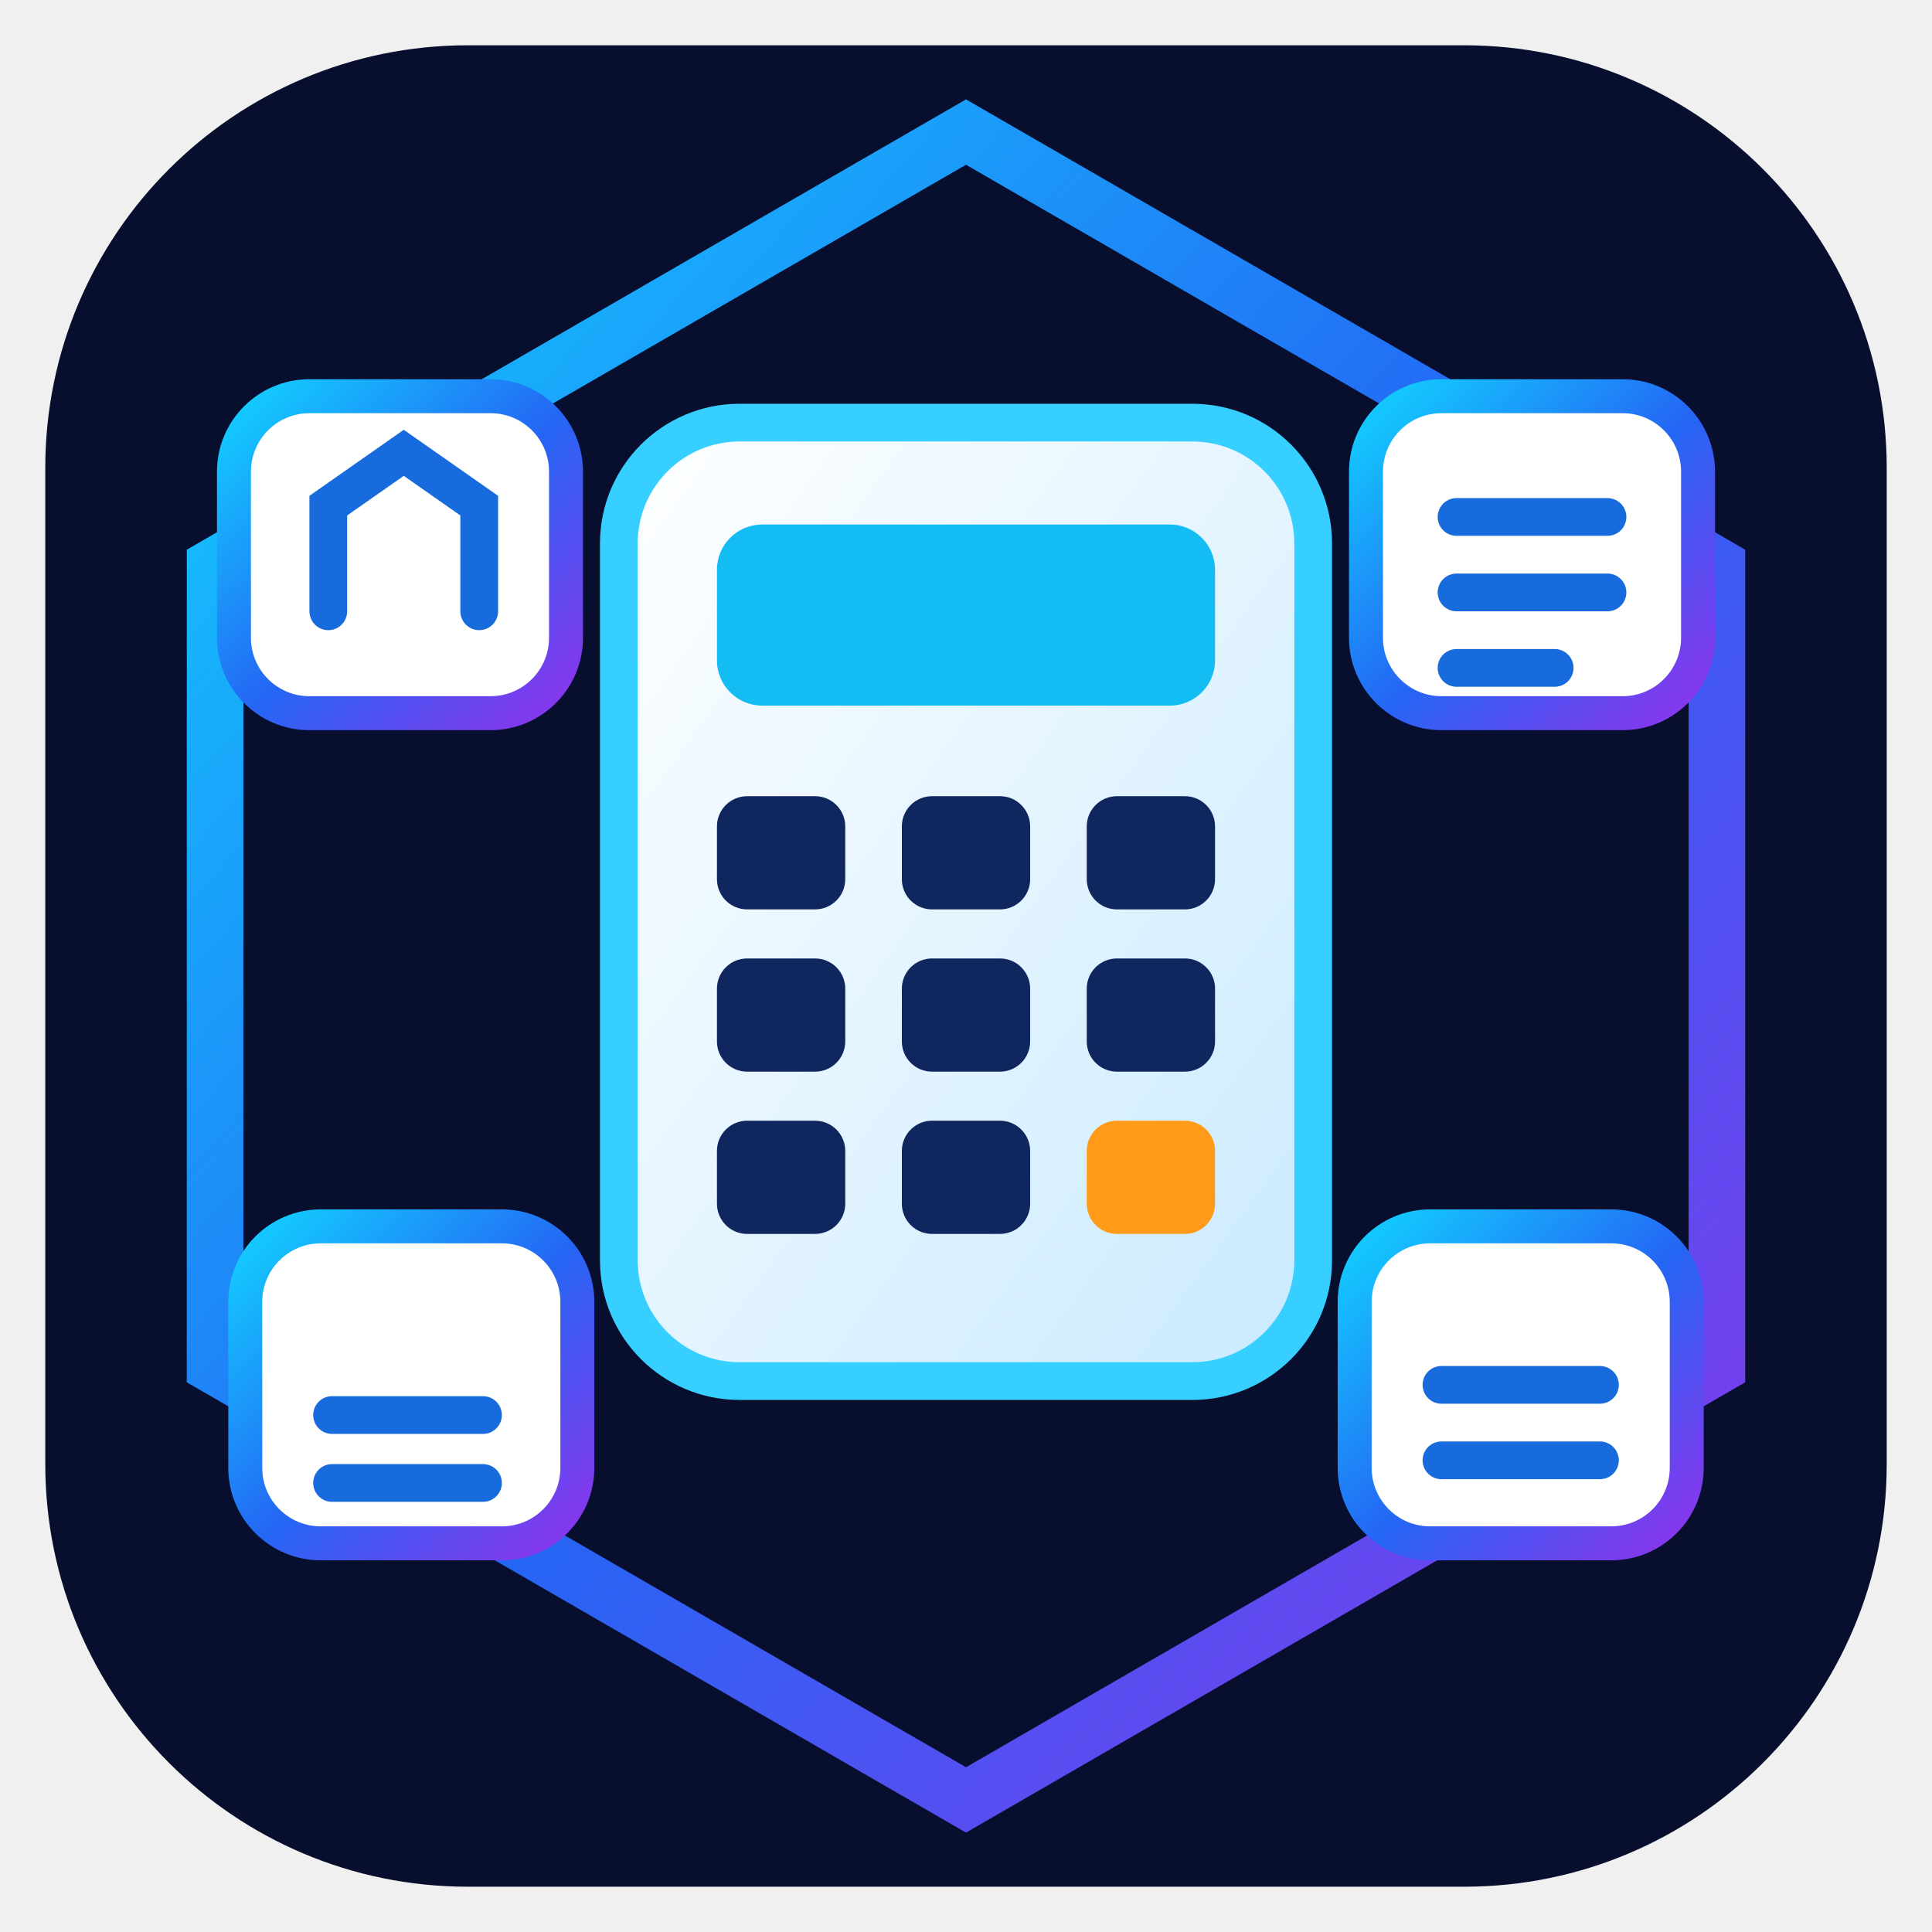
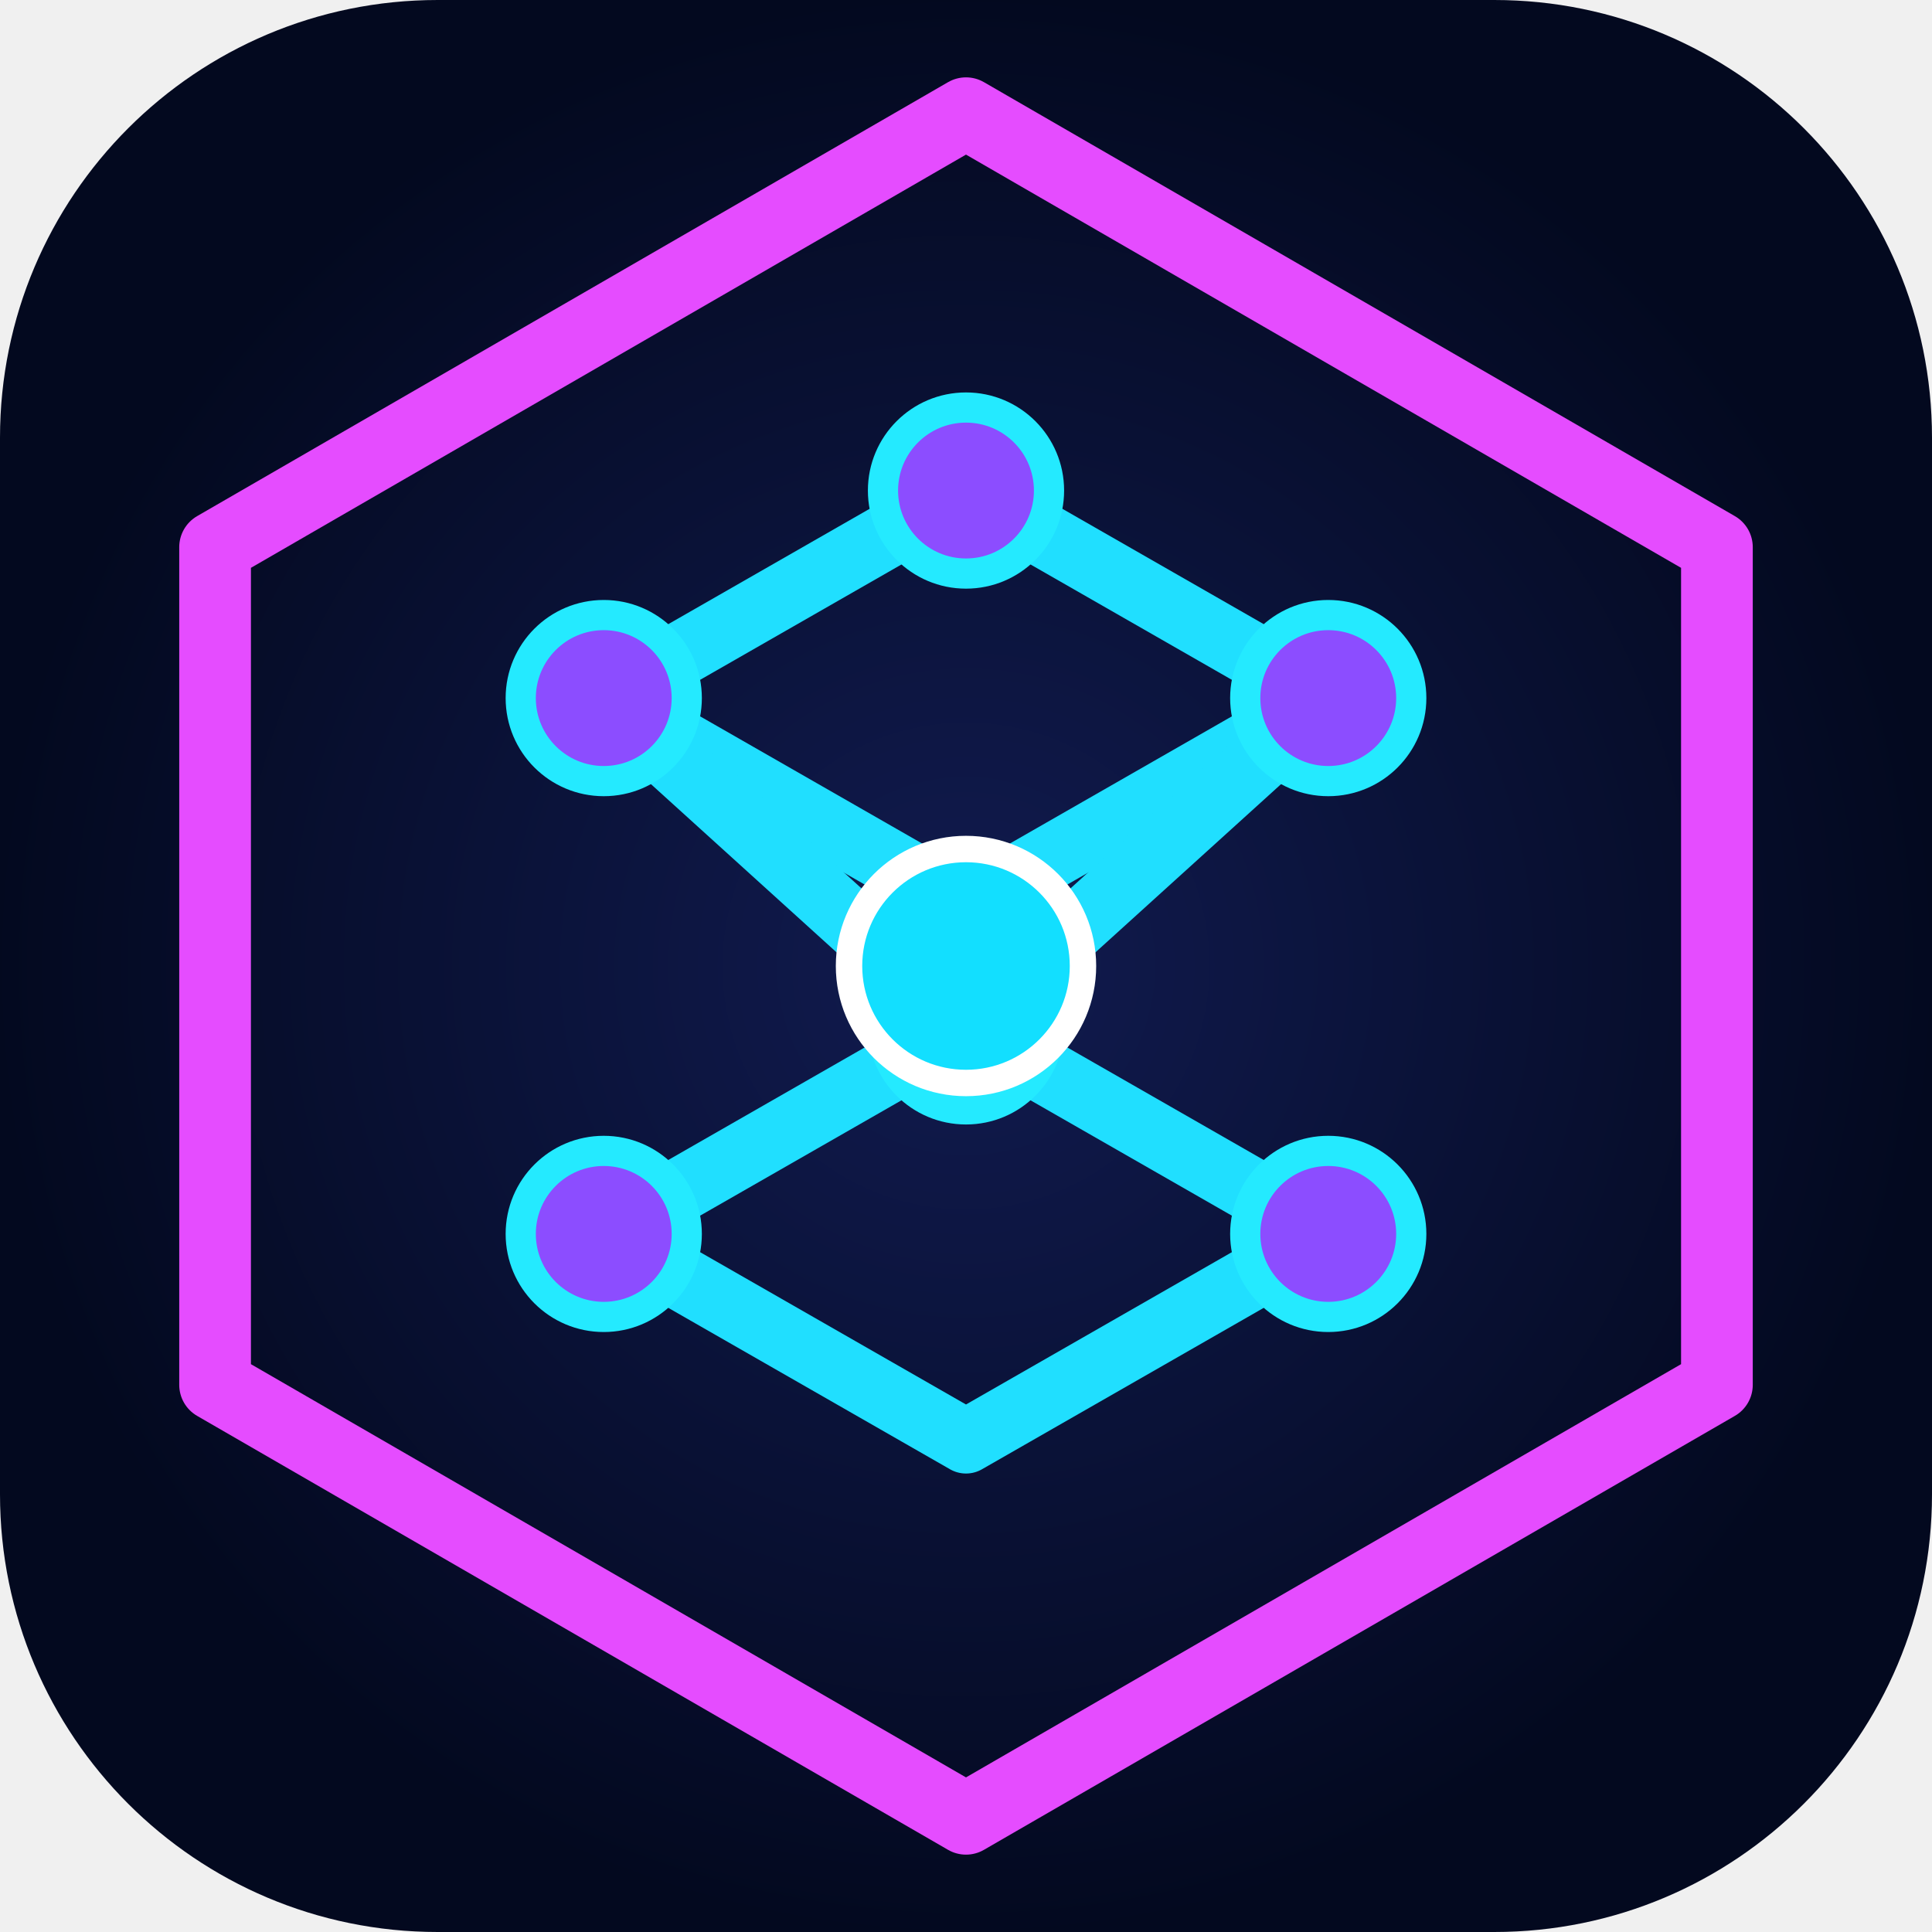
<svg xmlns="http://www.w3.org/2000/svg" viewBox="0 0 512 512">
  <defs>
-     <linearGradient id="bg" x1="0" y1="0" x2="1" y2="1">
-       <stop stop-color="#12cfff" />
-       <stop offset=".52" stop-color="#2466f4" />
-       <stop offset="1" stop-color="#8b35ed" />
+     <linearGradient id="g" x1="40" y1="30" x2="470" y2="480">
+       <stop stop-color="#e54cff" />
+       <stop offset=".48" stop-color="#2876ff" />
+       <stop offset="1" stop-color="#00ead5" />
    </linearGradient>
-     <linearGradient id="tile" x1="0" y1="0" x2="1" y2="1">
-       <stop stop-color="#fff" />
-       <stop offset="1" stop-color="#c9eaff" />
-     </linearGradient>
+     <radialGradient id="bg">
+       <stop stop-color="#111b50" />
+       <stop offset="1" stop-color="#03091f" />
+     </radialGradient>
  </defs>
-   <rect x="12" y="12" width="488" height="488" rx="112" fill="#080f2e" />
-   <path d="M256 35 455 150v212L256 477 57 362V150Z" fill="none" stroke="url(#bg)" stroke-width="15" />
-   <rect x="164" y="112" width="184" height="254" rx="32" fill="url(#tile)" stroke="#36cfff" stroke-width="10" />
-   <rect x="190" y="139" width="132" height="48" rx="12" fill="#13bdf4" />
-   <g fill="#10265e">
-     <rect x="190" y="211" width="34" height="30" rx="8" />
-     <rect x="239" y="211" width="34" height="30" rx="8" />
-     <rect x="288" y="211" width="34" height="30" rx="8" />
-     <rect x="190" y="254" width="34" height="30" rx="8" />
-     <rect x="239" y="254" width="34" height="30" rx="8" />
-     <rect x="288" y="254" width="34" height="30" rx="8" />
-     <rect x="190" y="297" width="34" height="30" rx="8" />
-     <rect x="239" y="297" width="34" height="30" rx="8" />
+   <rect width="512" height="512" rx="116" fill="url(#bg)" />
+   <path d="M256 30 455 145v222L256 482 57 367V145Z" fill="none" stroke="url(#g)" stroke-width="19" stroke-linejoin="round" />
+   <g fill="none" stroke="#20dfff" stroke-width="17" stroke-linecap="round" stroke-linejoin="round">
+     <path d="m160 185 96-55 96 55-96 55Z" />
+     <path d="m160 327 96-55 96 55-96 55Z" />
+     <path d="M256 240v32M160 185l96 87 96-87" />
  </g>
-   <rect x="288" y="297" width="34" height="30" rx="8" fill="#ff9b18" />
-   <g fill="#fff" stroke="url(#bg)" stroke-width="9">
-     <rect x="62" y="105" width="88" height="84" rx="20" />
-     <rect x="362" y="105" width="88" height="84" rx="20" />
-     <rect x="65" y="325" width="88" height="84" rx="20" />
-     <rect x="359" y="325" width="88" height="84" rx="20" />
+   <g fill="#8c4dff" stroke="#24eaff" stroke-width="8">
+     <circle cx="160" cy="185" r="22" />
+     <circle cx="256" cy="130" r="22" />
+     <circle cx="352" cy="185" r="22" />
+     <circle cx="160" cy="327" r="22" />
+     <circle cx="256" cy="272" r="22" />
+     <circle cx="352" cy="327" r="22" />
  </g>
-   <g fill="none" stroke="#176bdc" stroke-width="10" stroke-linecap="round">
-     <path d="M87 162v-28l20-14 20 14v28" />
-     <path d="M386 137h40m-40 20h40m-40 20h26" />
-     <path d="M88 375h40m-40 18h40" />
-     <path d="M382 367h42m-42 20h42" />
-   </g>
+   <circle cx="256" cy="256" r="31" fill="#12dfff" stroke="#fff" stroke-width="7" />
</svg>
